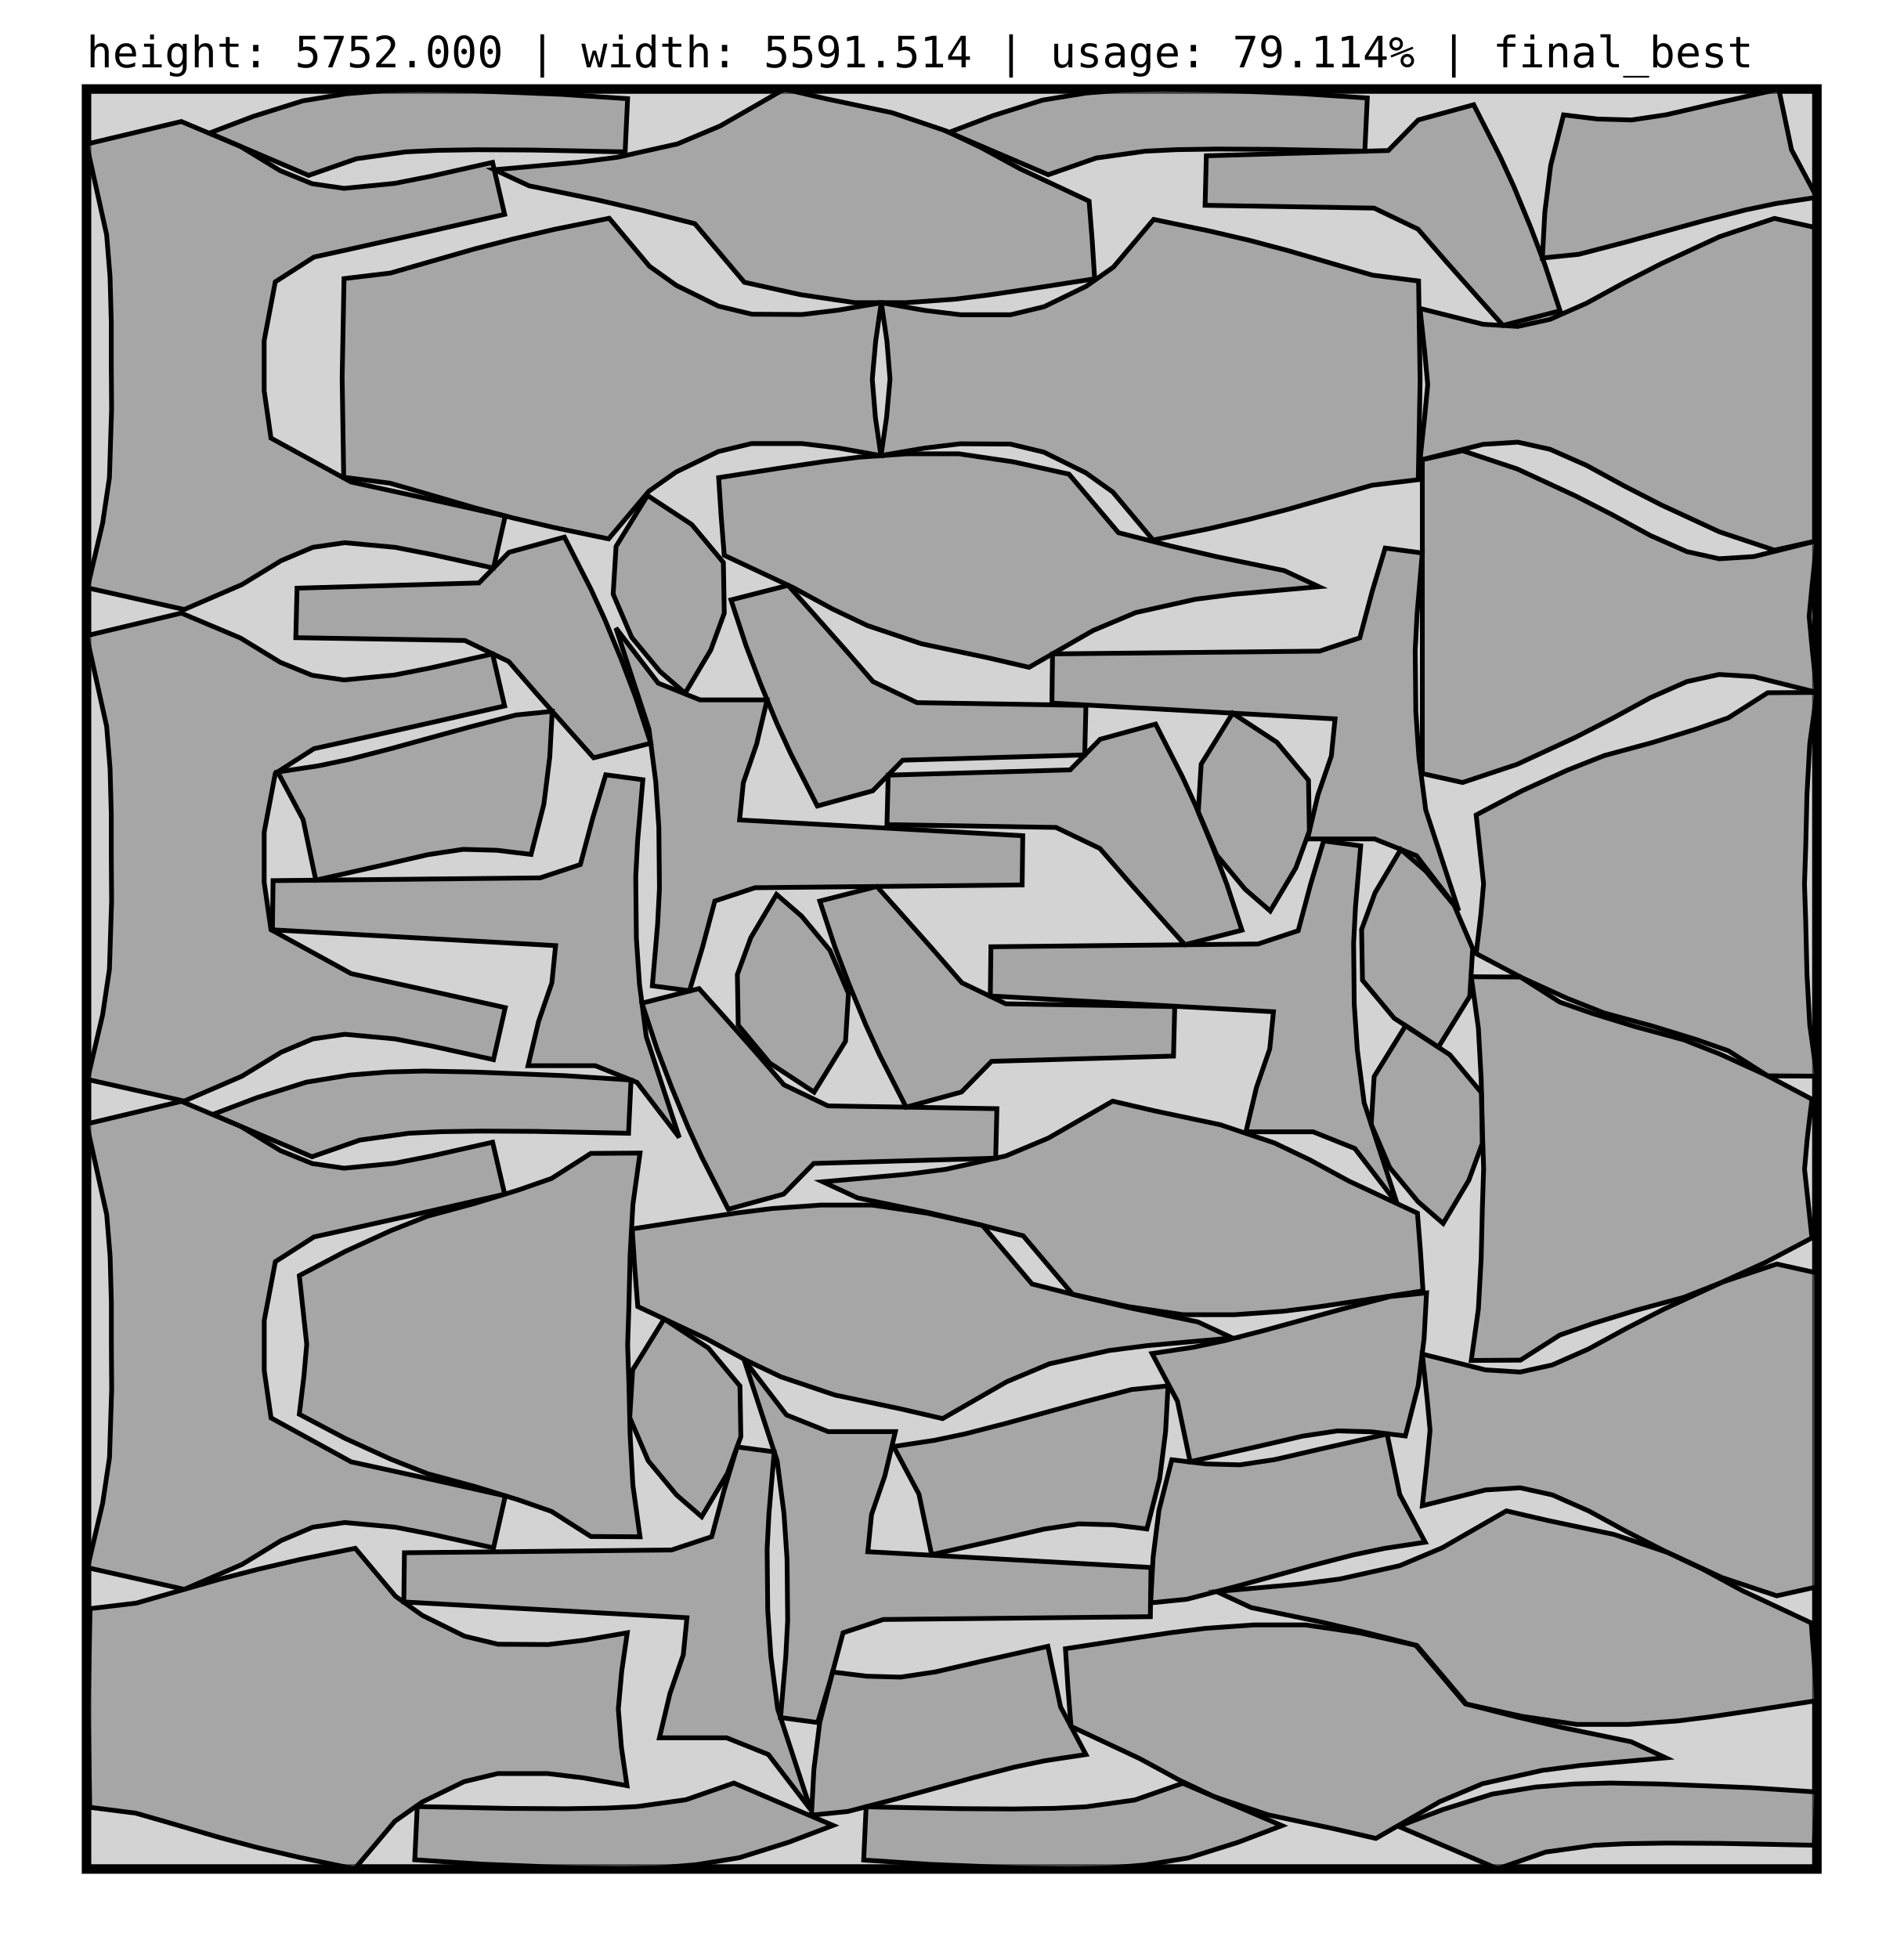
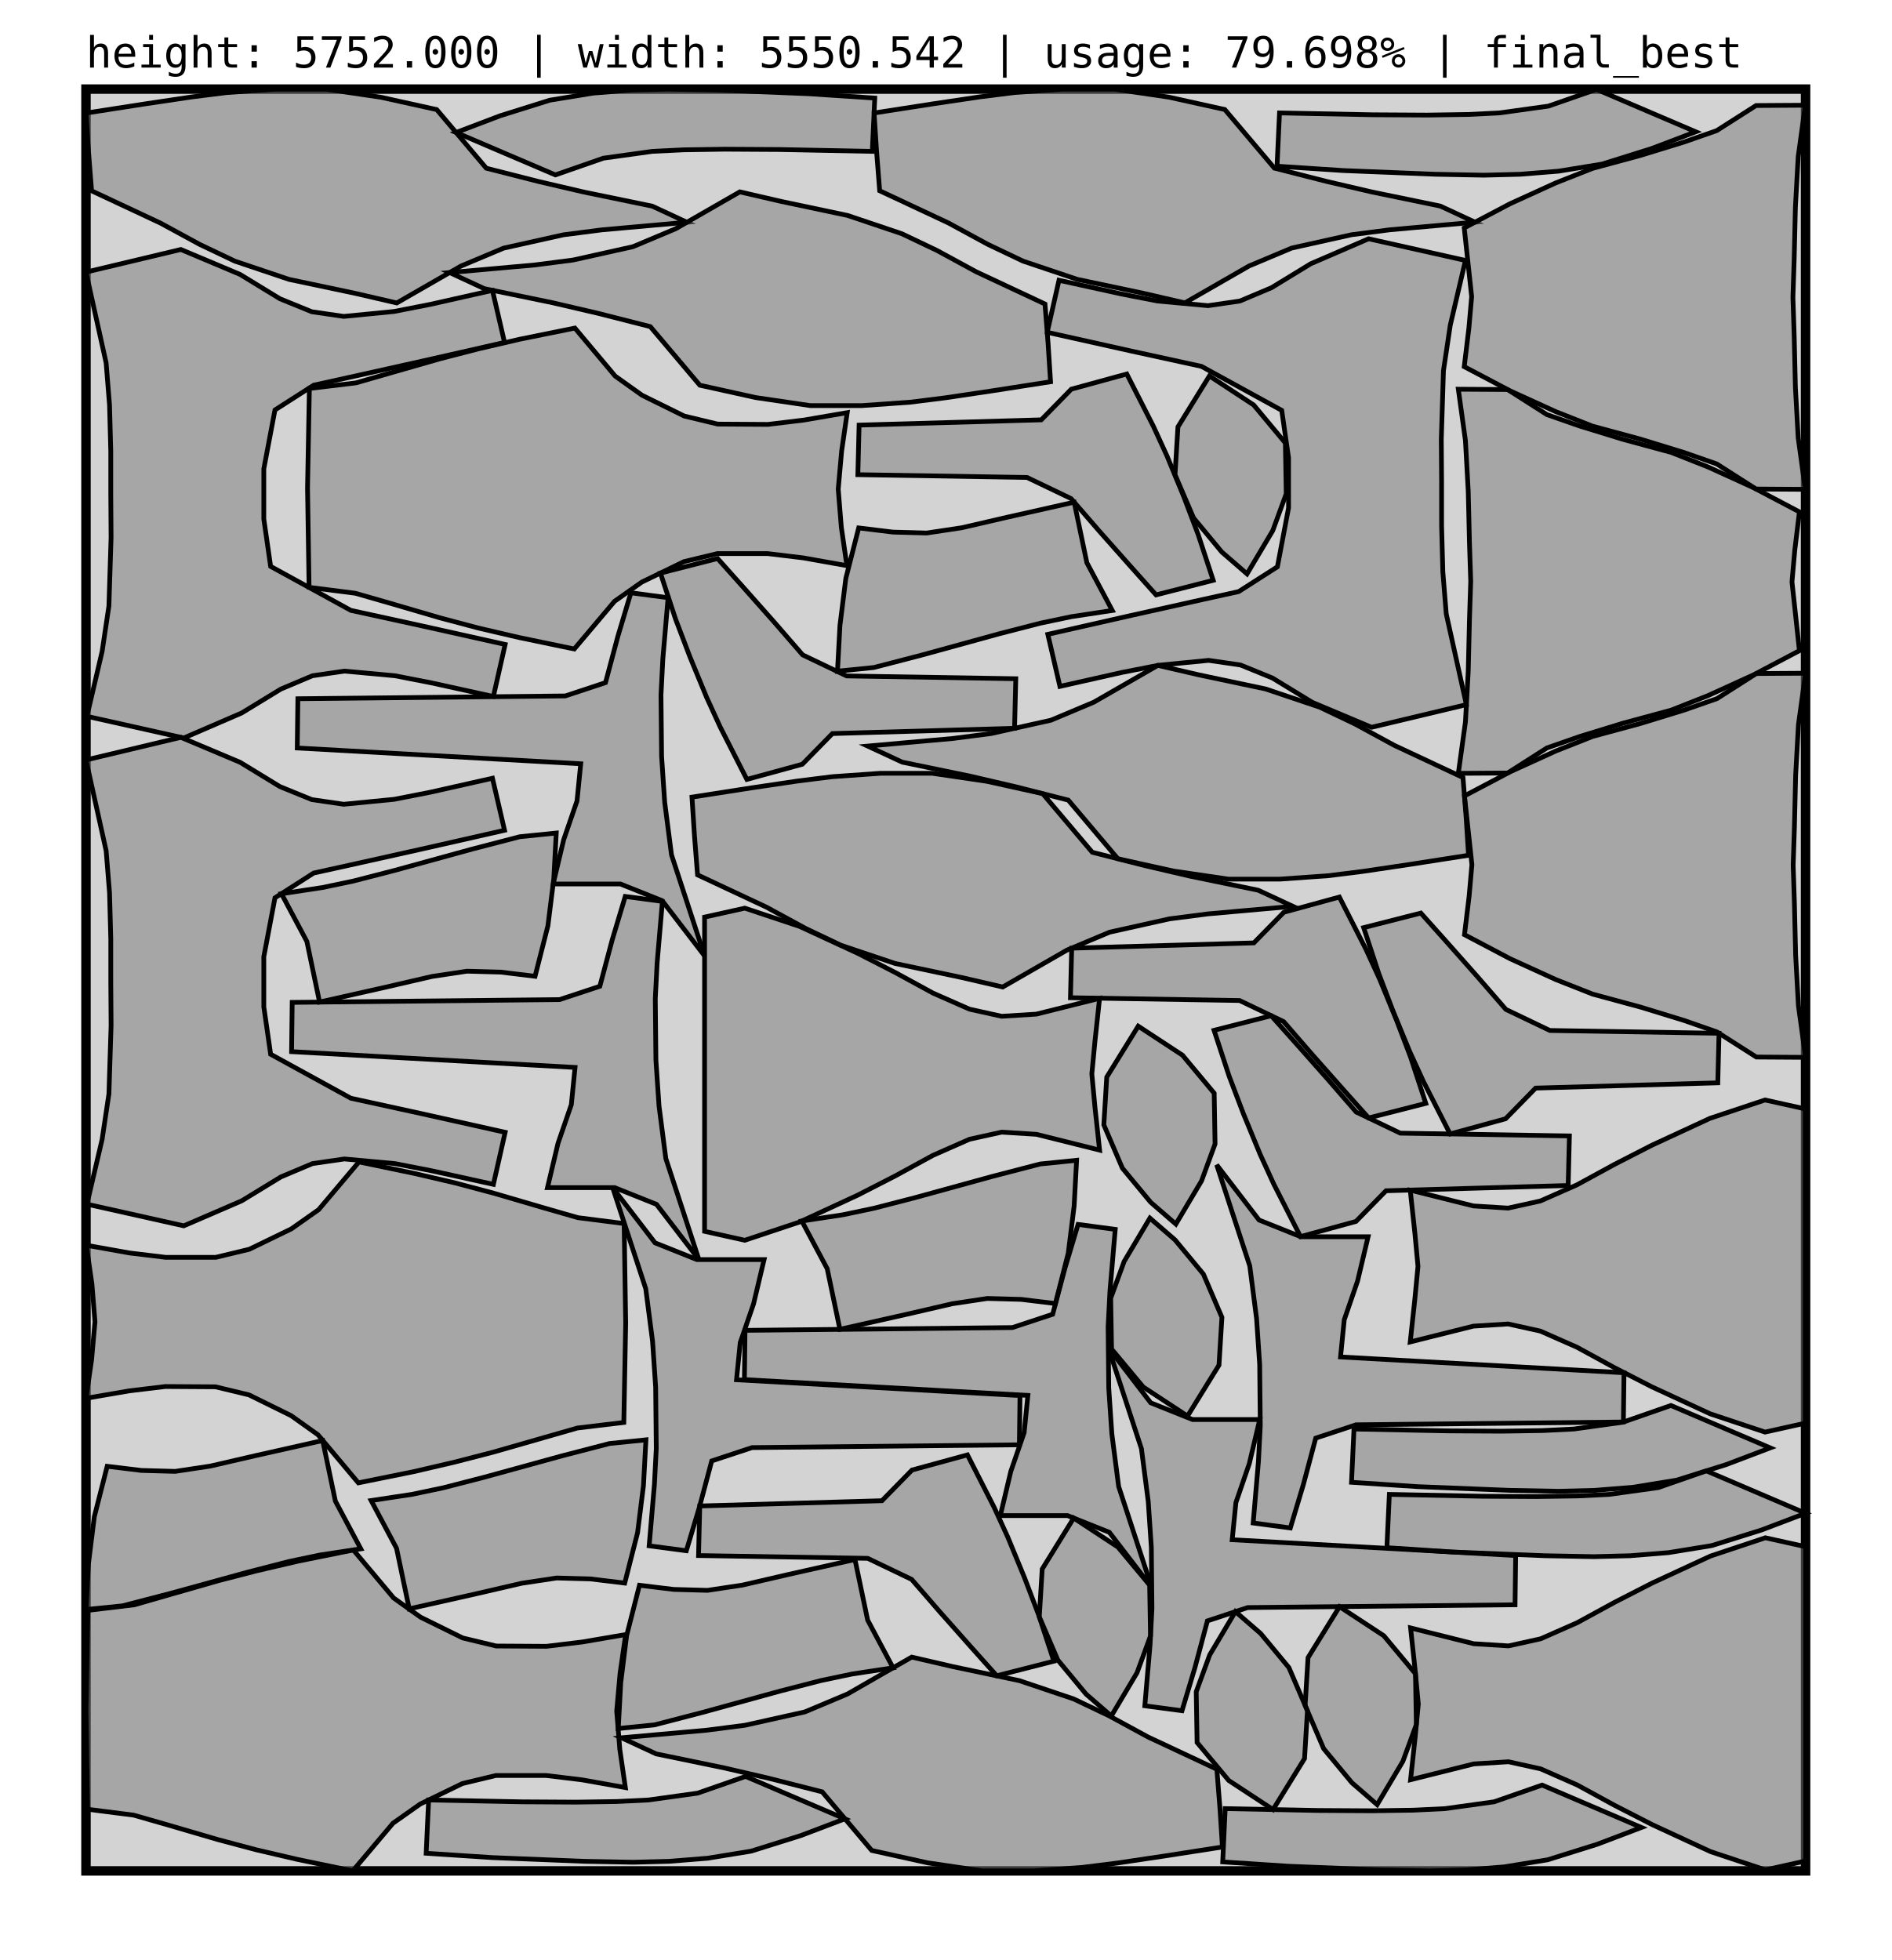
- <svg xmlns="http://www.w3.org/2000/svg" xmlns:xlink="http://www.w3.org/1999/xlink" viewBox="-279.576 -287.6 6150.665 6327.2">
+ <svg xmlns="http://www.w3.org/2000/svg" xmlns:xlink="http://www.w3.org/1999/xlink" viewBox="-277.527 -287.6 6105.596 6327.2">
  <g id="bin_0">
-     <path d="M0,0 L5591.514,0 L5591.514,5752 L0,5752 z" fill="#D3D3D3" stroke="black" stroke-width="30.753" />
+     <path d="M0,0 L5550.542,0 L5550.542,5752 L0,5752 z" fill="#D3D3D3" stroke="black" stroke-width="30.528" />
  </g>
  <g id="items">
    <defs>
      <g id="item_0">
-         <path d="M0,0 L-5,-321 L1,-642 L151,-660 L259,-691 L423,-738 L547,-770 L680,-801 L858,-837 L988,-682 L1075,-620 L1211,-553 L1319,-527 L1481,-526 L1597,-540 L1737,-564 L1719,-440 L1708,-317 L1718,-194 L1736,-70 L1596,-95 L1480,-109 L1318,-109 L1210,-83 L1074,-17 L986,45 L856,199 L678,162 L545,131 L421,98 L257,50 L149,19 z" fill="#7A7A7A" fill-opacity="0.5" fill-rule="nonzero" stroke="black" stroke-width="15.377" />
+         <path d="M0,0 L-5,-321 L1,-642 L151,-660 L259,-691 L423,-738 L547,-770 L680,-801 L858,-837 L988,-682 L1075,-620 L1211,-553 L1319,-527 L1481,-526 L1597,-540 L1737,-564 L1719,-440 L1708,-317 L1718,-194 L1736,-70 L1596,-95 L1480,-109 L1318,-109 L1210,-83 L1074,-17 L986,45 L856,199 L678,162 L545,131 L421,98 L257,50 L149,19 z" fill="#7A7A7A" fill-opacity="0.5" fill-rule="nonzero" stroke="black" stroke-width="15.264" />
      </g>
      <g id="item_1">
-         <path d="M0,0 L8,-148 L26.962,-299.698 L68.443,-462.432 L179,-449 L288,-446 L401,-463 L548,-497 L764.016,-545.562 L805,-350 L887,-196 L755,-176 L655,-155 L523,-121 L272,-52 L117.453,-11.877 z" fill="#7A7A7A" fill-opacity="0.5" fill-rule="nonzero" stroke="black" stroke-width="15.377" />
+         <path d="M0,0 L8,-148 L26.962,-299.698 L68.443,-462.432 L179,-449 L288,-446 L401,-463 L548,-497 L764.016,-545.562 L805,-350 L887,-196 L755,-176 L655,-155 L523,-121 L272,-52 L117.453,-11.877 z" fill="#7A7A7A" fill-opacity="0.5" fill-rule="nonzero" stroke="black" stroke-width="15.264" />
      </g>
      <g id="item_2">
-         <path d="M-159,-185 L-328,-228 L-474,-262 L-694.846,-307.571 L-806.645,-359.478 L-532,-384 L-408,-400 L-215,-443 L-77,-501 L130,-620 L264,-589 L477.872,-543.849 L652.512,-485.042 L766,-431 L893,-362 L1115,-258 L1125,-131 L1133,-7 L940,23 L792,45 L680,59 L524,70 L357.526,70 L181,44 L0.953,4.182 z" fill="#7A7A7A" fill-opacity="0.5" fill-rule="nonzero" stroke="black" stroke-width="15.377" />
+         <path d="M-159,-185 L-328,-228 L-474,-262 L-694.846,-307.571 L-806.645,-359.478 L-532,-384 L-408,-400 L-215,-443 L-77,-501 L130,-620 L264,-589 L477.872,-543.849 L652.512,-485.042 L766,-431 L893,-362 L1115,-258 L1125,-131 L1133,-7 L940,23 L792,45 L680,59 L524,70 L357.526,70 L181,44 L0.953,4.182 z" fill="#7A7A7A" fill-opacity="0.5" fill-rule="nonzero" stroke="black" stroke-width="15.264" />
      </g>
      <g id="item_3">
-         <path d="M0,0 L8,-172 L309,-166 L484,-165 L616,-167 L718,-172 L876,-194 L1031,-248 L1351.455,-111.097 L1209,-57 L1048.971,-6.821 L909,16 L785,26 L668,29 L511,26 L213,14 z" fill="#7A7A7A" fill-opacity="0.5" fill-rule="nonzero" stroke="black" stroke-width="15.377" />
+         <path d="M0,0 L8,-172 L309,-166 L484,-165 L616,-167 L718,-172 L876,-194 L1031,-248 L1351.455,-111.097 L1209,-57 L1048.971,-6.821 L909,16 L785,26 L668,29 L511,26 L213,14 z" fill="#7A7A7A" fill-opacity="0.5" fill-rule="nonzero" stroke="black" stroke-width="15.264" />
      </g>
      <g id="item_4">
-         <path d="M0,0 L33.96,-142.915 L77,-268 L89,-388 L-826,-439 L-824,-598 L39,-607 L169,-650 L209,-800 L251,-940 L371,-924 L354,-726 L348,-610 L350,-412 L360,-264 L382,-94 L488.691,232.113 L352,54 L217,0 z" fill="#7A7A7A" fill-opacity="0.5" fill-rule="nonzero" stroke="black" stroke-width="15.377" />
+         <path d="M0,0 L33.96,-142.915 L77,-268 L89,-388 L-826,-439 L-824,-598 L39,-607 L169,-650 L209,-800 L251,-940 L371,-924 L354,-726 L348,-610 L350,-412 L360,-264 L382,-94 L488.691,232.113 L352,54 L217,0 z" fill="#7A7A7A" fill-opacity="0.5" fill-rule="nonzero" stroke="black" stroke-width="15.264" />
      </g>
      <g id="item_5">
-         <path d="M0,-7.222 L129.8,-36.067 L306.885,22.962 L495,110 L616,172 L737,238 L855,290 L959,313 L1071,306 L1275,255 L1260,394 L1250,499 L1260,606 L1275,745 L1071,694 L959,687 L855,710 L737,762 L616,828 L495,890 L306.885,977.038 L129.8,1036.067 L0,1007.222 z" fill="#7A7A7A" fill-opacity="0.5" fill-rule="nonzero" stroke="black" stroke-width="15.377" />
+         <path d="M0,-7.222 L129.8,-36.067 L306.885,22.962 L495,110 L616,172 L737,238 L855,290 L959,313 L1071,306 L1275,255 L1260,394 L1250,499 L1260,606 L1275,745 L1071,694 L959,687 L855,710 L737,762 L616,828 L495,890 L306.885,977.038 L129.8,1036.067 L0,1007.222 z" fill="#7A7A7A" fill-opacity="0.5" fill-rule="nonzero" stroke="black" stroke-width="15.264" />
      </g>
      <g id="item_6">
-         <path d="M0,0 L-4,-123 L-8,-291 L-17,-454 L-40,-620 L119,-619 L246,-538 L352,-501 L492,-458 L647,-416 L766,-369 L913,-302 L1061,-224 L1046,-100 L1037,2 L1061,224 L913,302 L766,369 L647,416 L492,458 L352,501 L246,538 L119,619 L-40,620 L-17,454 L-8,291 L-4,123 z" fill="#7A7A7A" fill-opacity="0.5" fill-rule="nonzero" stroke="black" stroke-width="15.377" />
+         <path d="M0,0 L-4,-123 L-8,-291 L-17,-454 L-40,-620 L119,-619 L246,-538 L352,-501 L492,-458 L647,-416 L766,-369 L913,-302 L1061,-224 L1046,-100 L1037,2 L1061,224 L913,302 L766,369 L647,416 L492,458 L352,501 L246,538 L119,619 L-40,620 L-17,454 L-8,291 L-4,123 z" fill="#7A7A7A" fill-opacity="0.5" fill-rule="nonzero" stroke="black" stroke-width="15.264" />
      </g>
      <g id="item_7">
-         <path d="M-76,-85 L-178,-200 L-270,-306 L-412,-374 L-958,-383 L-954,-543 L-366,-560 L-269,-659 L-90,-708 L-4,-539 L40,-443 L94,-312 L140.238,-190.317 L189,-42 L4.524,5.06 z" fill="#7A7A7A" fill-opacity="0.5" fill-rule="nonzero" stroke="black" stroke-width="15.377" />
+         <path d="M-76,-85 L-178,-200 L-270,-306 L-412,-374 L-958,-383 L-954,-543 L-366,-560 L-269,-659 L-90,-708 L-4,-539 L40,-443 L94,-312 L140.238,-190.317 L189,-42 L4.524,5.06 z" fill="#7A7A7A" fill-opacity="0.5" fill-rule="nonzero" stroke="black" stroke-width="15.264" />
      </g>
      <g id="item_8">
-         <path d="M-135.874,-80.448 L-238.053,-203.063 L-240.878,-366.933 L-197.361,-485.881 L-114.328,-625.618 L-32.885,-555.034 L58.286,-445 L118.143,-305.333 L108.699,-151.084 L7.114,13.387 z" fill="#7A7A7A" fill-opacity="0.5" fill-rule="nonzero" stroke="black" stroke-width="15.377" />
+         <path d="M-135.874,-80.448 L-238.053,-203.063 L-240.878,-366.933 L-197.361,-485.881 L-114.328,-625.618 L-32.885,-555.034 L58.286,-445 L118.143,-305.333 L108.699,-151.084 L7.114,13.387 z" fill="#7A7A7A" fill-opacity="0.5" fill-rule="nonzero" stroke="black" stroke-width="15.264" />
      </g>
      <g id="item_9">
-         <path d="M-175.389,-72.48 L-304,-151 L-407,-193 L-510,-208 L-673,-192 L-790,-169 L-990,-124 L-1029,-292 L-760,-353 L-531,-404 L-413,-430 L-288,-510 L-252,-700 L-252,-862 L-274,-1015 L-533,-1157 L-762,-1207 L-1031,-1267 L-993,-1435 L-793,-1391 L-675,-1368 L-512,-1353 L-409,-1368 L-307,-1411 L-180.412,-1488.285 L6.422,-1568.919 L319,-1499 L270,-1290 L248,-1143 L241,-922 L242,-782 L242,-642 L246,-494 L257,-358 L322,-65 L15.848,8.041 z" fill="#7A7A7A" fill-opacity="0.5" fill-rule="nonzero" stroke="black" stroke-width="15.377" />
+         <path d="M-175.389,-72.48 L-304,-151 L-407,-193 L-510,-208 L-673,-192 L-790,-169 L-990,-124 L-1029,-292 L-760,-353 L-531,-404 L-413,-430 L-288,-510 L-252,-700 L-252,-862 L-274,-1015 L-533,-1157 L-762,-1207 L-1031,-1267 L-993,-1435 L-793,-1391 L-675,-1368 L-512,-1353 L-409,-1368 L-307,-1411 L-180.412,-1488.285 L6.422,-1568.919 L319,-1499 L270,-1290 L248,-1143 L241,-922 L242,-782 L242,-642 L246,-494 L257,-358 L322,-65 L15.848,8.041 z" fill="#7A7A7A" fill-opacity="0.5" fill-rule="nonzero" stroke="black" stroke-width="15.264" />
      </g>
    </defs>
-     <use transform="translate(322.0317 113.0786), rotate(-180)" xlink:href="#item_9">
+     <use transform="translate(322.0106 525.8221), rotate(-180)" xlink:href="#item_9">
</use>
-     <use transform="translate(322.0595 1701.631), rotate(-180)" xlink:href="#item_9">
+     <use transform="translate(4133.668 2052.15), rotate(0)" xlink:href="#item_9">
</use>
-     <use transform="translate(322.2811 3279.375), rotate(-180)" xlink:href="#item_9">
+     <use transform="translate(322.0453 2100.692), rotate(-180)" xlink:href="#item_9">
</use>
-     <use transform="translate(4304.395 620.4772), rotate(-180)" xlink:href="#item_0">
+     <use transform="translate(5.040405 5552.988), rotate(0)" xlink:href="#item_0">
</use>
-     <use transform="translate(10.41815 5552.643), rotate(0)" xlink:href="#item_0">
+     <use transform="translate(720.1047 1608.468), rotate(0)" xlink:href="#item_0">
</use>
-     <use transform="translate(831.0642 1254.723), rotate(0)" xlink:href="#item_0">
+     <use transform="translate(1737.077 3662.274), rotate(-180)" xlink:href="#item_0">
</use>
-     <use transform="translate(2896.331 3676.565), rotate(-180)" xlink:href="#item_2">
+     <use transform="translate(3089.018 2278.648), rotate(-180)" xlink:href="#item_2">
</use>
-     <use transform="translate(4296.295 5033.23), rotate(-180)" xlink:href="#item_2">
+     <use transform="translate(1133.105 70.401), rotate(-180)" xlink:href="#item_2">
</use>
-     <use transform="translate(2124.713 620.368), rotate(0)" xlink:href="#item_2">
+     <use transform="translate(1980.456 951.7706), rotate(0)" xlink:href="#item_2">
</use>
-     <use transform="translate(3175.675 1248.824), rotate(-180)" xlink:href="#item_2">
+     <use transform="translate(3676.885 70.16527), rotate(-180)" xlink:href="#item_2">
</use>
-     <use transform="translate(4458.187 5214.837), rotate(0)" xlink:href="#item_2">
+     <use transform="translate(2535.274 5681.786), rotate(0)" xlink:href="#item_2">
</use>
-     <use transform="translate(3185.735 3890.766), rotate(0)" xlink:href="#item_2">
+     <use transform="translate(3329.714 2480.362), rotate(0)" xlink:href="#item_2">
</use>
-     <use transform="translate(4316.51 1204.958), rotate(0)" xlink:href="#item_5">
+     <use transform="translate(1996.727 2680.149), rotate(0)" xlink:href="#item_5">
</use>
-     <use transform="translate(5583.979 1454.253), rotate(-180)" xlink:href="#item_5">
+     <use transform="translate(5549.423 4299.371), rotate(-180)" xlink:href="#item_5">
</use>
-     <use transform="translate(5591.505 4833.127), rotate(-180)" xlink:href="#item_5">
+     <use transform="translate(5550.534 5712.645), rotate(-180)" xlink:href="#item_5">
</use>
-     <use transform="translate(5551.473 2569.968), rotate(-180)" xlink:href="#item_6">
+     <use transform="translate(5510.505 2505.684), rotate(-180)" xlink:href="#item_6">
</use>
-     <use transform="translate(1748.601 4058.512), rotate(-180)" xlink:href="#item_6">
+     <use transform="translate(4469.653 1588.856), rotate(0)" xlink:href="#item_6">
</use>
-     <use transform="translate(4514.626 3488.638), rotate(0)" xlink:href="#item_6">
+     <use transform="translate(5509.707 672.066), rotate(-180)" xlink:href="#item_6">
</use>
-     <use transform="translate(3945.505 2423.456), rotate(0)" xlink:href="#item_4">
+     <use transform="translate(2951.277 4605.008), rotate(0)" xlink:href="#item_4">
</use>
-     <use transform="translate(3746.498 3369.819), rotate(0)" xlink:href="#item_4">
+     <use transform="translate(2188.811 3778.492), rotate(-180)" xlink:href="#item_4">
</use>
-     <use transform="translate(1426.774 3156.163), rotate(0)" xlink:href="#item_4">
+     <use transform="translate(4138.438 3704.884), rotate(-180)" xlink:href="#item_4">
</use>
-     <use transform="translate(1851.301 5328.089), rotate(0)" xlink:href="#item_4">
+     <use transform="translate(1489.62 3546.283), rotate(0)" xlink:href="#item_4">
</use>
-     <use transform="translate(2613.684 4338.694), rotate(-180)" xlink:href="#item_4">
+     <use transform="translate(1507.965 2566.032), rotate(0)" xlink:href="#item_4">
</use>
-     <use transform="translate(2199.368 1974.014), rotate(-180)" xlink:href="#item_4">
+     <use transform="translate(3788.735 4294.902), rotate(-180)" xlink:href="#item_4">
</use>
-     <use transform="translate(1634.284 2156.065), rotate(0)" xlink:href="#item_7">
+     <use transform="translate(3830.213 2996.387), rotate(-180)" xlink:href="#item_7">
</use>
-     <use transform="translate(2271.531 1608.926), rotate(-180)" xlink:href="#item_7">
+     <use transform="translate(2043.244 1520.468), rotate(-180)" xlink:href="#item_7">
</use>
-     <use transform="translate(1983.821 2912.038), rotate(-180)" xlink:href="#item_7">
+     <use transform="translate(4135.661 3316.237), rotate(0)" xlink:href="#item_7">
</use>
-     <use transform="translate(2558.478 2582.107), rotate(-180)" xlink:href="#item_7">
+     <use transform="translate(2935.189 5116.972), rotate(0)" xlink:href="#item_7">
</use>
-     <use transform="translate(3544.559 2760.203), rotate(0)" xlink:href="#item_7">
+     <use transform="translate(4313.158 2664.976), rotate(-180)" xlink:href="#item_7">
</use>
-     <use transform="translate(4572.543 758.8563), rotate(0)" xlink:href="#item_7">
+     <use transform="translate(3449.47 1627.719), rotate(0)" xlink:href="#item_7">
</use>
-     <use transform="translate(5590.996 5503.224), rotate(-180)" xlink:href="#item_3">
+     <use transform="translate(3669.152 5722.918), rotate(0)" xlink:href="#item_3">
</use>
-     <use transform="translate(4138.701 29.0005), rotate(-180)" xlink:href="#item_3">
+     <use transform="translate(4084.88 4497.499), rotate(0)" xlink:href="#item_3">
</use>
-     <use transform="translate(1060.706 5722.242), rotate(0)" xlink:href="#item_3">
+     <use transform="translate(4199.047 4708.57), rotate(0)" xlink:href="#item_3">
</use>
-     <use transform="translate(1759.481 3202.455), rotate(-180)" xlink:href="#item_3">
+     <use transform="translate(2546.096 29.02628), rotate(-180)" xlink:href="#item_3">
</use>
-     <use transform="translate(1748.474 31.26617), rotate(-180)" xlink:href="#item_3">
+     <use transform="translate(3844.495 248.9229), rotate(0)" xlink:href="#item_3">
</use>
-     <use transform="translate(2511.289 5722.998), rotate(0)" xlink:href="#item_3">
+     <use transform="translate(1098.037 5695.014), rotate(0)" xlink:href="#item_3">
</use>
-     <use transform="translate(4704.423 546.0819), rotate(0)" xlink:href="#item_1">
+     <use transform="translate(3197.547 3458.036), rotate(-180)" xlink:href="#item_1">
</use>
-     <use transform="translate(3438.584 4891.988), rotate(0)" xlink:href="#item_1">
+     <use transform="translate(1517.96 2401.566), rotate(-180)" xlink:href="#item_1">
</use>
-     <use transform="translate(2342.43 5577.996), rotate(0)" xlink:href="#item_1">
+     <use transform="translate(1807.403 4360.418), rotate(-180)" xlink:href="#item_1">
</use>
-     <use transform="translate(3494.888 4190.687), rotate(-180)" xlink:href="#item_1">
+     <use transform="translate(0.002990723 4908.237), rotate(0)" xlink:href="#item_1">
</use>
-     <use transform="translate(1504.892 2011.025), rotate(-180)" xlink:href="#item_1">
+     <use transform="translate(2425.703 1879.092), rotate(0)" xlink:href="#item_1">
</use>
-     <use transform="translate(4330.168 3890.25), rotate(-180)" xlink:href="#item_1">
+     <use transform="translate(1718.111 5292.319), rotate(0)" xlink:href="#item_1">
</use>
-     <use transform="translate(1873.482 3988.095), rotate(-180)" xlink:href="#item_8">
+     <use transform="translate(3548.436 4270.307), rotate(0)" xlink:href="#item_8">
</use>
-     <use transform="translate(4361.169 3082.941), rotate(0)" xlink:href="#item_8">
+     <use transform="translate(3633.329 939.3701), rotate(-180)" xlink:href="#item_8">
</use>
-     <use transform="translate(1819.904 1326.872), rotate(-180)" xlink:href="#item_8">
+     <use transform="translate(3403.57 3038.388), rotate(-180)" xlink:href="#item_8">
</use>
-     <use transform="translate(3710.644 2030.587), rotate(-180)" xlink:href="#item_8">
+     <use transform="translate(4053.296 4912.417), rotate(-180)" xlink:href="#item_8">
</use>
-     <use transform="translate(4269.487 3040.312), rotate(-180)" xlink:href="#item_8">
+     <use transform="translate(3824.512 5540.603), rotate(0)" xlink:href="#item_8">
</use>
-     <use transform="translate(2343.971 3228.213), rotate(0)" xlink:href="#item_8">
+     <use transform="translate(3195.239 4626.34), rotate(-180)" xlink:href="#item_8">
</use>
  </g>
  <g id="quality_zones" />
  <g id="optionals">
    <g id="overlap_lines" transform="translate(0 0), rotate(0)" />
  </g>
-   <text font-family="monospace" font-size="139.788" font-weight="500" x="0" y="-69.894">
- height: 5752.000 | width: 5591.514 | usage: 79.114% | final_best
+   <text font-family="monospace" font-size="138.764" font-weight="500" x="0" y="-69.382">
+ height: 5752.000 | width: 5550.542 | usage: 79.698% | final_best
</text>
</svg>
